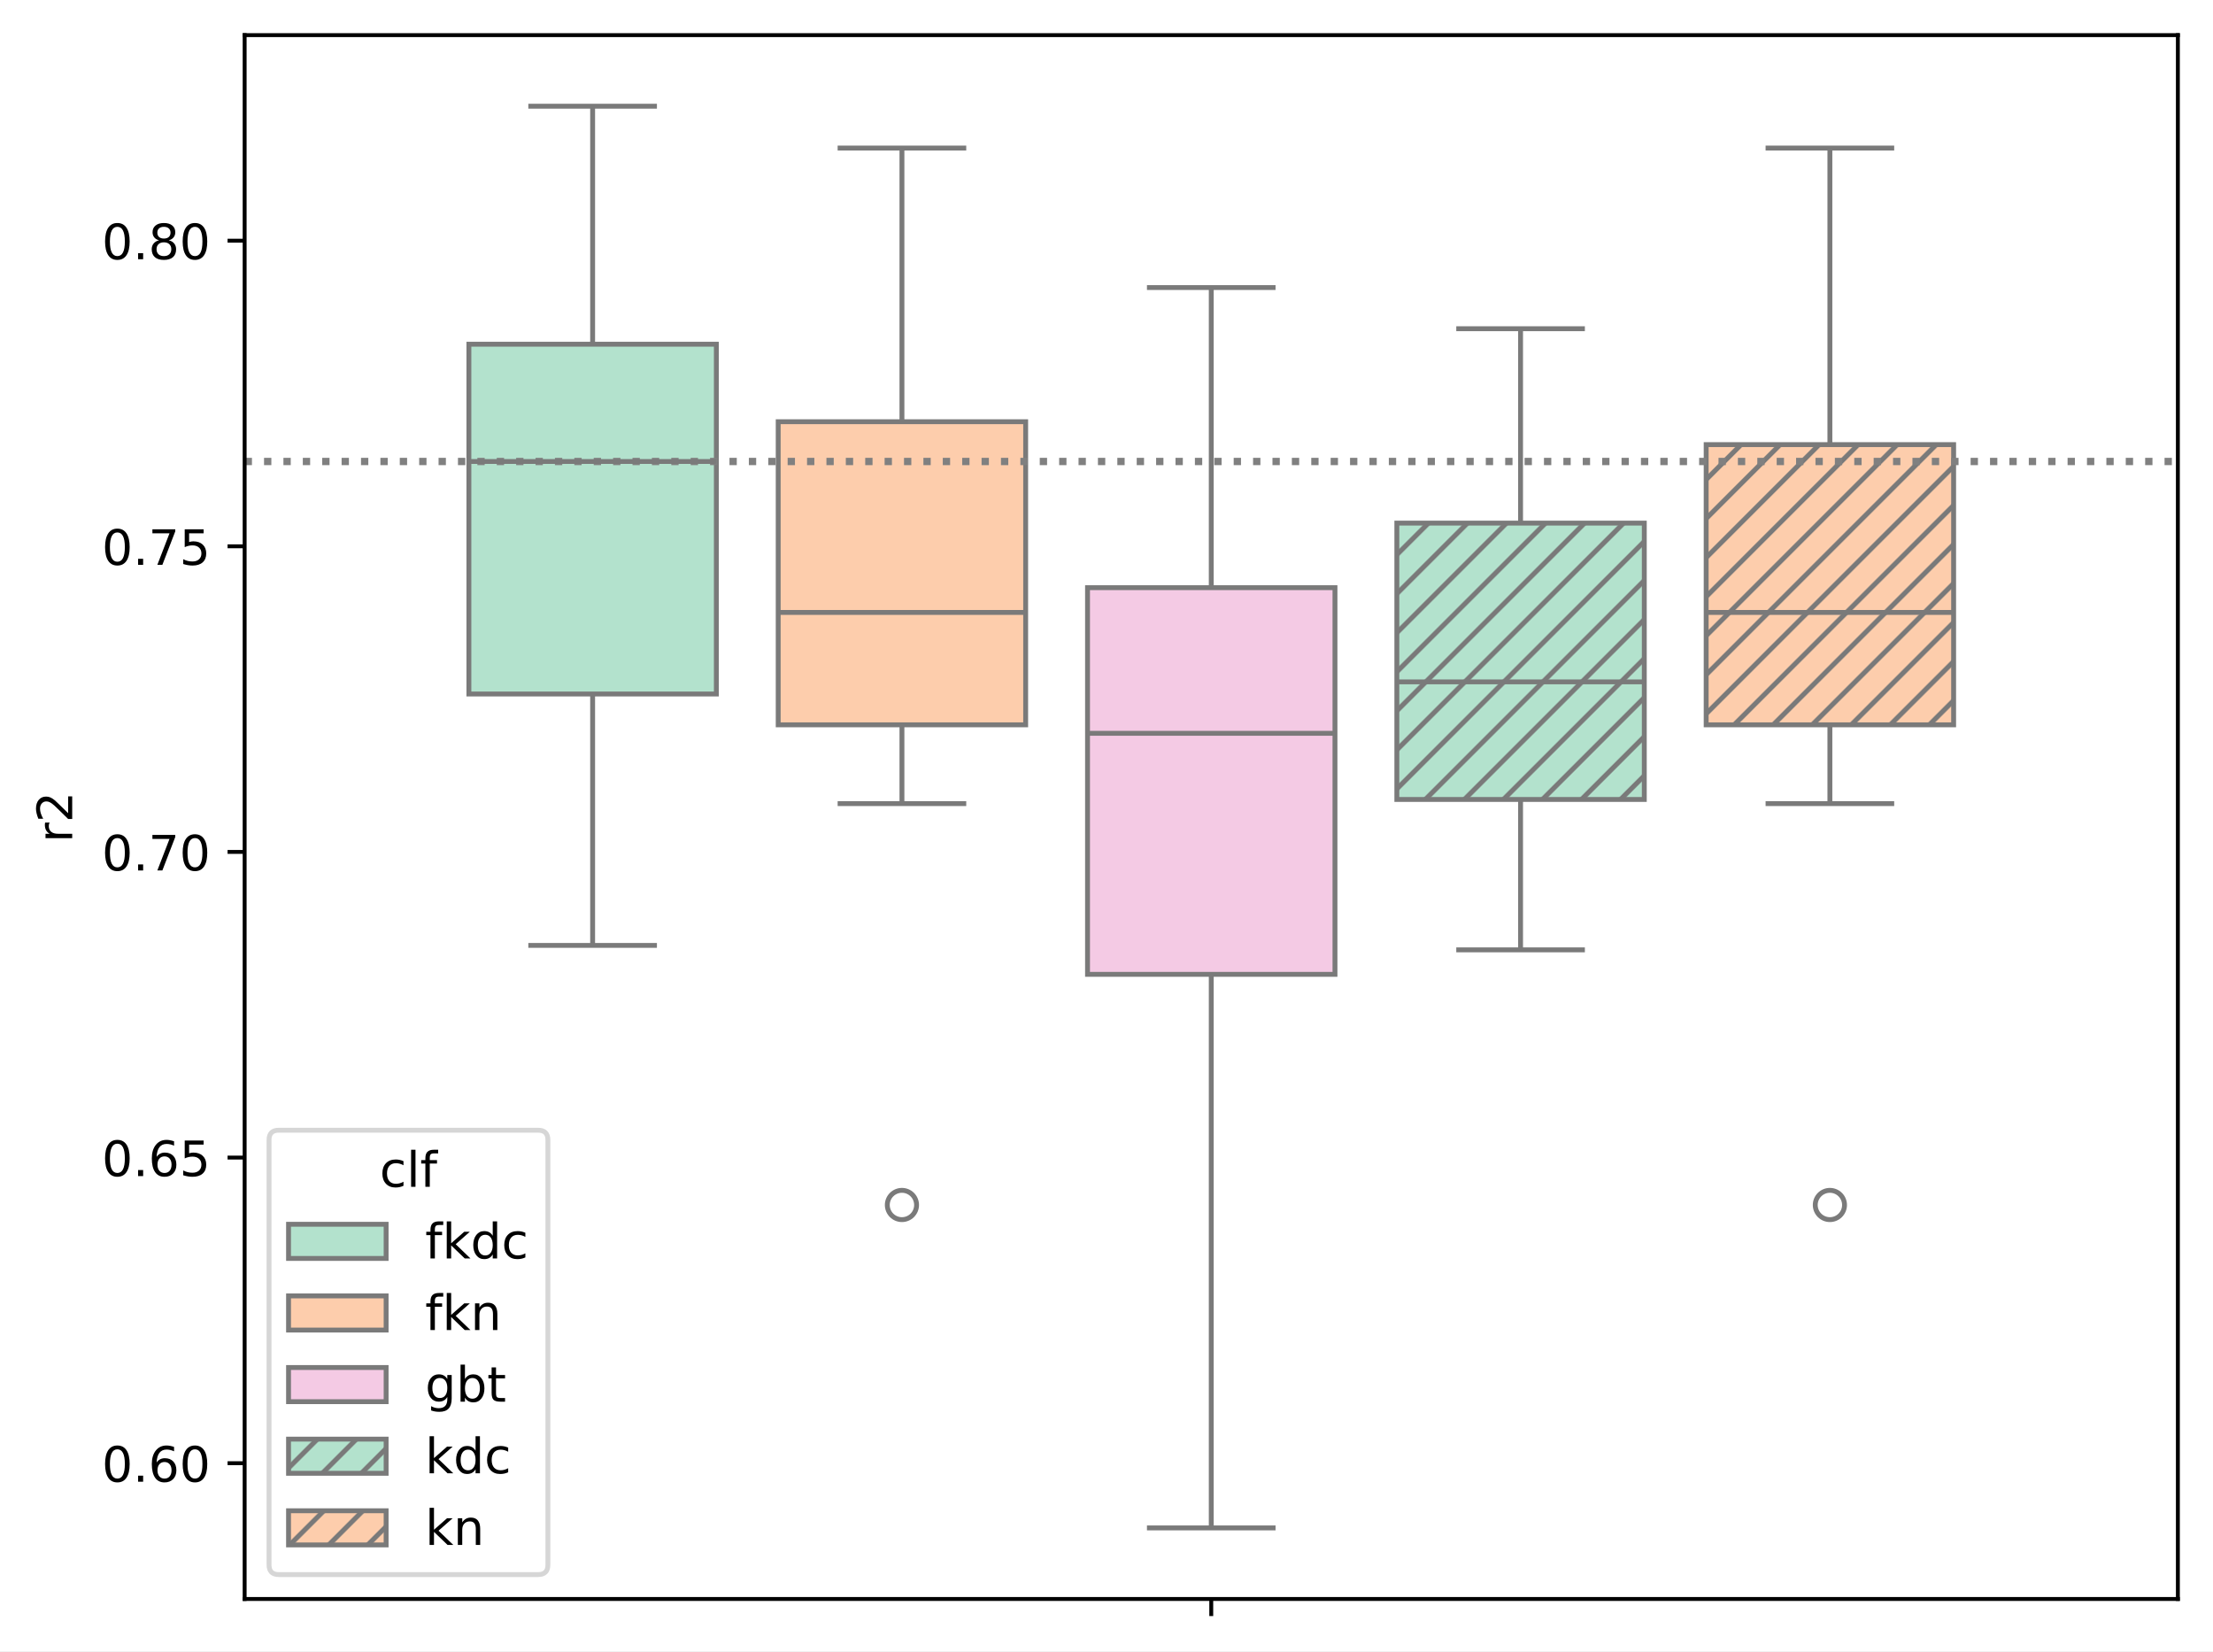
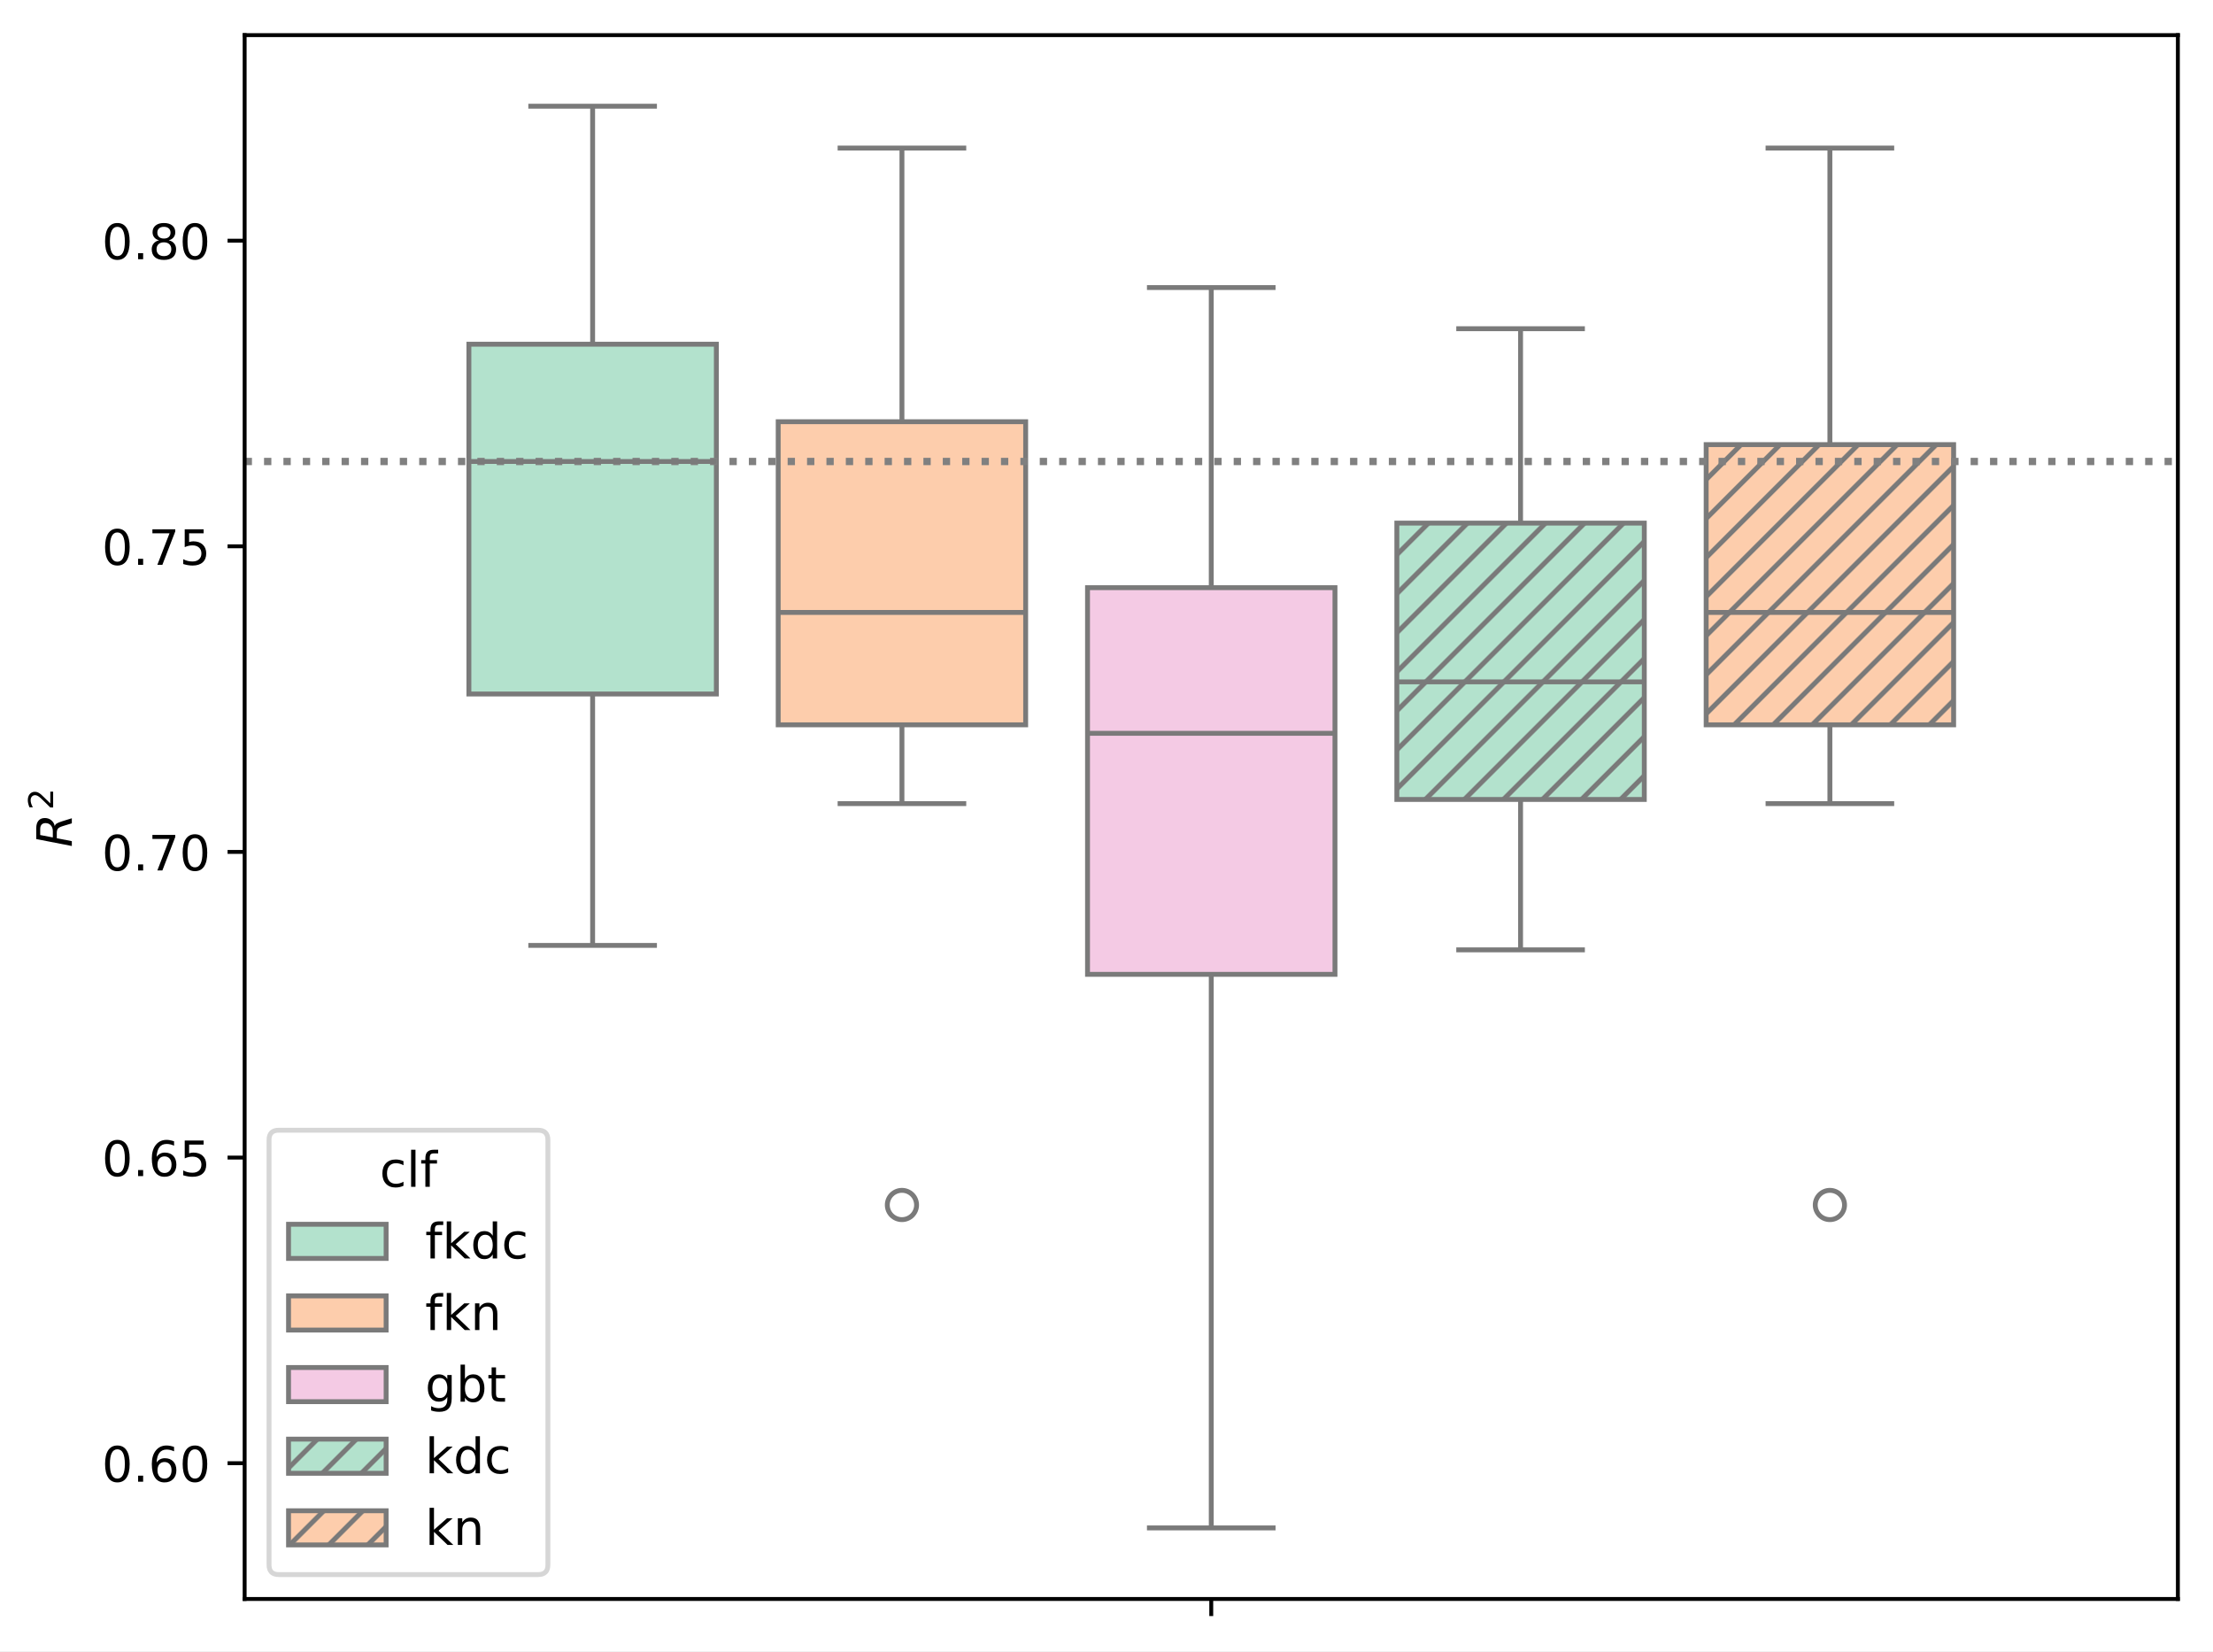
<svg xmlns="http://www.w3.org/2000/svg" xmlns:xlink="http://www.w3.org/1999/xlink" width="453.6pt" height="338.4pt" viewBox="0 0 453.6 338.4" version="1.1">
  <defs>
    <style type="text/css">*{stroke-linejoin: round; stroke-linecap: butt}</style>
  </defs>
  <g id="figure_1">
    <g id="patch_1">
      <path d="M 0 338.4  L 453.6 338.4  L 453.6 0  L 0 0  z " style="fill: #ffffff" />
    </g>
    <g id="axes_1">
      <g id="patch_2">
        <path d="M 50.144 327.7  L 446.4 327.7  L 446.4 7.2  L 50.144 7.2  z " style="fill: #ffffff" />
      </g>
      <g id="patch_3">
        <path d="M 248.272 1051.493  L 248.272 1051.493  L 248.272 1051.493  L 248.272 1051.493  z " clip-path="url(#p3b1d81f446)" style="fill: #b3e2cd; stroke: #7a7a7a; stroke-linejoin: miter" />
      </g>
      <g id="patch_4">
        <path d="M 248.272 1051.493  L 248.272 1051.493  L 248.272 1051.493  L 248.272 1051.493  z " clip-path="url(#p3b1d81f446)" style="fill: #fdcdac; stroke: #7a7a7a; stroke-linejoin: miter" />
      </g>
      <g id="patch_5">
        <path d="M 248.272 1051.493  L 248.272 1051.493  L 248.272 1051.493  L 248.272 1051.493  z " clip-path="url(#p3b1d81f446)" style="fill: #f4cae4; stroke: #7a7a7a; stroke-linejoin: miter" />
      </g>
      <g id="patch_6">
        <path d="M 248.272 1051.493  L 248.272 1051.493  L 248.272 1051.493  L 248.272 1051.493  z " clip-path="url(#p3b1d81f446)" style="fill: #b3e2cd; stroke: #7a7a7a; stroke-linejoin: miter" />
      </g>
      <g id="patch_7">
        <path d="M 248.272 1051.493  L 248.272 1051.493  L 248.272 1051.493  L 248.272 1051.493  z " clip-path="url(#p3b1d81f446)" style="fill: #fdcdac; stroke: #7a7a7a; stroke-linejoin: miter" />
      </g>
      <g id="matplotlib.axis_1">
        <g id="xtick_1">
          <g id="line2d_1">
            <defs>
              <path id="m38f3b05bbe" d="M 0 0  L 0 3.5  " style="stroke: #000000; stroke-width: 0.8" />
            </defs>
            <g>
              <use xlink:href="#m38f3b05bbe" x="248.272" y="327.7" style="stroke: #000000; stroke-width: 0.8" />
            </g>
          </g>
        </g>
      </g>
      <g id="matplotlib.axis_2">
        <g id="ytick_1">
          <g id="line2d_2">
            <defs>
              <path id="mbd2f377c6c" d="M 0 0  L -3.5 0  " style="stroke: #000000; stroke-width: 0.8" />
            </defs>
            <g>
              <use xlink:href="#mbd2f377c6c" x="50.144" y="299.869" style="stroke: #000000; stroke-width: 0.8" />
            </g>
          </g>
          <g id="text_1">
            <g transform="translate(20.87813 303.6682) scale(0.1 -0.1)">
              <defs>
                <path id="DejaVuSans-30" d="M 2034 4250  Q 1547 4250 1301 3770  Q 1056 3291 1056 2328  Q 1056 1369 1301 889  Q 1547 409 2034 409  Q 2525 409 2770 889  Q 3016 1369 3016 2328  Q 3016 3291 2770 3770  Q 2525 4250 2034 4250  z M 2034 4750  Q 2819 4750 3233 4129  Q 3647 3509 3647 2328  Q 3647 1150 3233 529  Q 2819 -91 2034 -91  Q 1250 -91 836 529  Q 422 1150 422 2328  Q 422 3509 836 4129  Q 1250 4750 2034 4750  z " transform="scale(0.015625)" />
                <path id="DejaVuSans-2e" d="M 684 794  L 1344 794  L 1344 0  L 684 0  L 684 794  z " transform="scale(0.015625)" />
                <path id="DejaVuSans-36" d="M 2113 2584  Q 1688 2584 1439 2293  Q 1191 2003 1191 1497  Q 1191 994 1439 701  Q 1688 409 2113 409  Q 2538 409 2786 701  Q 3034 994 3034 1497  Q 3034 2003 2786 2293  Q 2538 2584 2113 2584  z M 3366 4563  L 3366 3988  Q 3128 4100 2886 4159  Q 2644 4219 2406 4219  Q 1781 4219 1451 3797  Q 1122 3375 1075 2522  Q 1259 2794 1537 2939  Q 1816 3084 2150 3084  Q 2853 3084 3261 2657  Q 3669 2231 3669 1497  Q 3669 778 3244 343  Q 2819 -91 2113 -91  Q 1303 -91 875 529  Q 447 1150 447 2328  Q 447 3434 972 4092  Q 1497 4750 2381 4750  Q 2619 4750 2861 4703  Q 3103 4656 3366 4563  z " transform="scale(0.015625)" />
              </defs>
              <use xlink:href="#DejaVuSans-30" />
              <use xlink:href="#DejaVuSans-2e" transform="translate(63.62305 0)" />
              <use xlink:href="#DejaVuSans-36" transform="translate(95.41016 0)" />
              <use xlink:href="#DejaVuSans-30" transform="translate(159.0332 0)" />
            </g>
          </g>
        </g>
        <g id="ytick_2">
          <g id="line2d_3">
            <g>
              <use xlink:href="#mbd2f377c6c" x="50.144" y="237.234" style="stroke: #000000; stroke-width: 0.8" />
            </g>
          </g>
          <g id="text_2">
            <g transform="translate(20.87813 241.0329) scale(0.1 -0.1)">
              <defs>
                <path id="DejaVuSans-35" d="M 691 4666  L 3169 4666  L 3169 4134  L 1269 4134  L 1269 2991  Q 1406 3038 1543 3061  Q 1681 3084 1819 3084  Q 2600 3084 3056 2656  Q 3513 2228 3513 1497  Q 3513 744 3044 326  Q 2575 -91 1722 -91  Q 1428 -91 1123 -41  Q 819 9 494 109  L 494 744  Q 775 591 1075 516  Q 1375 441 1709 441  Q 2250 441 2565 725  Q 2881 1009 2881 1497  Q 2881 1984 2565 2268  Q 2250 2553 1709 2553  Q 1456 2553 1204 2497  Q 953 2441 691 2322  L 691 4666  z " transform="scale(0.015625)" />
              </defs>
              <use xlink:href="#DejaVuSans-30" />
              <use xlink:href="#DejaVuSans-2e" transform="translate(63.62305 0)" />
              <use xlink:href="#DejaVuSans-36" transform="translate(95.41016 0)" />
              <use xlink:href="#DejaVuSans-35" transform="translate(159.0332 0)" />
            </g>
          </g>
        </g>
        <g id="ytick_3">
          <g id="line2d_4">
            <g>
              <use xlink:href="#mbd2f377c6c" x="50.144" y="174.598" style="stroke: #000000; stroke-width: 0.8" />
            </g>
          </g>
          <g id="text_3">
            <g transform="translate(20.87813 178.3976) scale(0.1 -0.1)">
              <defs>
                <path id="DejaVuSans-37" d="M 525 4666  L 3525 4666  L 3525 4397  L 1831 0  L 1172 0  L 2766 4134  L 525 4134  L 525 4666  z " transform="scale(0.015625)" />
              </defs>
              <use xlink:href="#DejaVuSans-30" />
              <use xlink:href="#DejaVuSans-2e" transform="translate(63.62305 0)" />
              <use xlink:href="#DejaVuSans-37" transform="translate(95.41016 0)" />
              <use xlink:href="#DejaVuSans-30" transform="translate(159.0332 0)" />
            </g>
          </g>
        </g>
        <g id="ytick_4">
          <g id="line2d_5">
            <g>
              <use xlink:href="#mbd2f377c6c" x="50.144" y="111.963" style="stroke: #000000; stroke-width: 0.8" />
            </g>
          </g>
          <g id="text_4">
            <g transform="translate(20.87813 115.7623) scale(0.1 -0.1)">
              <use xlink:href="#DejaVuSans-30" />
              <use xlink:href="#DejaVuSans-2e" transform="translate(63.62305 0)" />
              <use xlink:href="#DejaVuSans-37" transform="translate(95.41016 0)" />
              <use xlink:href="#DejaVuSans-35" transform="translate(159.0332 0)" />
            </g>
          </g>
        </g>
        <g id="ytick_5">
          <g id="line2d_6">
            <g>
              <use xlink:href="#mbd2f377c6c" x="50.144" y="49.328" style="stroke: #000000; stroke-width: 0.8" />
            </g>
          </g>
          <g id="text_5">
            <g transform="translate(20.87813 53.127) scale(0.1 -0.1)">
              <defs>
                <path id="DejaVuSans-38" d="M 2034 2216  Q 1584 2216 1326 1975  Q 1069 1734 1069 1313  Q 1069 891 1326 650  Q 1584 409 2034 409  Q 2484 409 2743 651  Q 3003 894 3003 1313  Q 3003 1734 2745 1975  Q 2488 2216 2034 2216  z M 1403 2484  Q 997 2584 770 2862  Q 544 3141 544 3541  Q 544 4100 942 4425  Q 1341 4750 2034 4750  Q 2731 4750 3128 4425  Q 3525 4100 3525 3541  Q 3525 3141 3298 2862  Q 3072 2584 2669 2484  Q 3125 2378 3379 2068  Q 3634 1759 3634 1313  Q 3634 634 3220 271  Q 2806 -91 2034 -91  Q 1263 -91 848 271  Q 434 634 434 1313  Q 434 1759 690 2068  Q 947 2378 1403 2484  z M 1172 3481  Q 1172 3119 1398 2916  Q 1625 2713 2034 2713  Q 2441 2713 2670 2916  Q 2900 3119 2900 3481  Q 2900 3844 2670 4047  Q 2441 4250 2034 4250  Q 1625 4250 1398 4047  Q 1172 3844 1172 3481  z " transform="scale(0.015625)" />
              </defs>
              <use xlink:href="#DejaVuSans-30" />
              <use xlink:href="#DejaVuSans-2e" transform="translate(63.62305 0)" />
              <use xlink:href="#DejaVuSans-38" transform="translate(95.41016 0)" />
              <use xlink:href="#DejaVuSans-30" transform="translate(159.0332 0)" />
            </g>
          </g>
        </g>
        <g id="text_6">
-           <g transform="translate(14.79844 172.6867) rotate(-90) scale(0.1 -0.1)">
-             <defs>
-               <path id="DejaVuSans-72" d="M 2631 2963  Q 2534 3019 2420 3045  Q 2306 3072 2169 3072  Q 1681 3072 1420 2755  Q 1159 2438 1159 1844  L 1159 0  L 581 0  L 581 3500  L 1159 3500  L 1159 2956  Q 1341 3275 1631 3429  Q 1922 3584 2338 3584  Q 2397 3584 2469 3576  Q 2541 3569 2628 3553  L 2631 2963  z " transform="scale(0.015625)" />
+           <g transform="translate(14.79844 173.65) rotate(-90) scale(0.1 -0.1)">
+             <defs>
+               <path id="DejaVuSans-Oblique-52" d="M 1613 4147  L 1294 2491  L 2106 2491  Q 2584 2491 2879 2755  Q 3175 3019 3175 3444  Q 3175 3784 2976 3965  Q 2778 4147 2406 4147  L 1613 4147  z M 2772 2241  Q 2972 2194 3105 2009  Q 3238 1825 3413 1275  L 3809 0  L 3144 0  L 2778 1197  Q 2638 1659 2453 1815  Q 2269 1972 1888 1972  L 1191 1972  L 806 0  L 172 0  L 1081 4666  L 2503 4666  Q 3150 4666 3495 4373  Q 3841 4081 3841 3531  Q 3841 3044 3547 2687  Q 3253 2331 2772 2241  z " transform="scale(0.015625)" />
              <path id="DejaVuSans-32" d="M 1228 531  L 3431 531  L 3431 0  L 469 0  L 469 531  Q 828 903 1448 1529  Q 2069 2156 2228 2338  Q 2531 2678 2651 2914  Q 2772 3150 2772 3378  Q 2772 3750 2511 3984  Q 2250 4219 1831 4219  Q 1534 4219 1204 4116  Q 875 4013 500 3803  L 500 4441  Q 881 4594 1212 4672  Q 1544 4750 1819 4750  Q 2544 4750 2975 4387  Q 3406 4025 3406 3419  Q 3406 3131 3298 2873  Q 3191 2616 2906 2266  Q 2828 2175 2409 1742  Q 1991 1309 1228 531  z " transform="scale(0.015625)" />
            </defs>
-             <use xlink:href="#DejaVuSans-72" />
-             <use xlink:href="#DejaVuSans-32" transform="translate(41.11328 0)" />
+             <use xlink:href="#DejaVuSans-Oblique-52" transform="translate(0 0.765625)" />
+             <use xlink:href="#DejaVuSans-32" transform="translate(76.49919 39.04688) scale(0.7)" />
          </g>
        </g>
      </g>
      <g id="patch_8">
        <path d="M 96.109 142.23  L 146.83 142.23  L 146.83 70.545  L 96.109 70.545  L 96.109 142.23  z " clip-path="url(#p3b1d81f446)" style="fill: #b3e2cd; stroke: #7a7a7a; stroke-linejoin: miter" />
      </g>
      <g id="line2d_7">
        <path d="M 121.47 142.23  L 121.47 193.756  " clip-path="url(#p3b1d81f446)" style="fill: none; stroke: #7a7a7a" />
      </g>
      <g id="line2d_8">
        <path d="M 121.47 70.545  L 121.47 21.768  " clip-path="url(#p3b1d81f446)" style="fill: none; stroke: #7a7a7a" />
      </g>
      <g id="line2d_9">
        <path d="M 108.79 193.756  L 134.15 193.756  " clip-path="url(#p3b1d81f446)" style="fill: none; stroke: #7a7a7a; stroke-linecap: square" />
      </g>
      <g id="line2d_10">
        <path d="M 108.79 21.768  L 134.15 21.768  " clip-path="url(#p3b1d81f446)" style="fill: none; stroke: #7a7a7a; stroke-linecap: square" />
      </g>
      <g id="line2d_11" />
      <g id="patch_9">
        <path d="M 159.51 148.55  L 210.231 148.55  L 210.231 86.428  L 159.51 86.428  L 159.51 148.55  z " clip-path="url(#p3b1d81f446)" style="fill: #fdcdac; stroke: #7a7a7a; stroke-linejoin: miter" />
      </g>
      <g id="line2d_12">
        <path d="M 184.871 148.55  L 184.871 164.693  " clip-path="url(#p3b1d81f446)" style="fill: none; stroke: #7a7a7a" />
      </g>
      <g id="line2d_13">
        <path d="M 184.871 86.428  L 184.871 30.343  " clip-path="url(#p3b1d81f446)" style="fill: none; stroke: #7a7a7a" />
      </g>
      <g id="line2d_14">
        <path d="M 172.191 164.693  L 197.551 164.693  " clip-path="url(#p3b1d81f446)" style="fill: none; stroke: #7a7a7a; stroke-linecap: square" />
      </g>
      <g id="line2d_15">
        <path d="M 172.191 30.343  L 197.551 30.343  " clip-path="url(#p3b1d81f446)" style="fill: none; stroke: #7a7a7a; stroke-linecap: square" />
      </g>
      <g id="line2d_16">
        <defs>
          <path id="mf2d42e0765" d="M 0 3  C 0.796 3 1.559 2.684 2.121 2.121  C 2.684 1.559 3 0.796 3 0  C 3 -0.796 2.684 -1.559 2.121 -2.121  C 1.559 -2.684 0.796 -3 0 -3  C -0.796 -3 -1.559 -2.684 -2.121 -2.121  C -2.684 -1.559 -3 -0.796 -3 0  C -3 0.796 -2.684 1.559 -2.121 2.121  C -1.559 2.684 -0.796 3 0 3  z " style="stroke: #7a7a7a" />
        </defs>
        <g clip-path="url(#p3b1d81f446)">
          <use xlink:href="#mf2d42e0765" x="184.871" y="246.954" style="fill-opacity: 0; stroke: #7a7a7a" />
        </g>
      </g>
      <g id="patch_10">
        <path d="M 222.911 199.686  L 273.632 199.686  L 273.632 120.44  L 222.911 120.44  L 222.911 199.686  z " clip-path="url(#p3b1d81f446)" style="fill: #f4cae4; stroke: #7a7a7a; stroke-linejoin: miter" />
      </g>
      <g id="line2d_17">
        <path d="M 248.272 199.686  L 248.272 313.132  " clip-path="url(#p3b1d81f446)" style="fill: none; stroke: #7a7a7a" />
      </g>
      <g id="line2d_18">
        <path d="M 248.272 120.44  L 248.272 58.934  " clip-path="url(#p3b1d81f446)" style="fill: none; stroke: #7a7a7a" />
      </g>
      <g id="line2d_19">
        <path d="M 235.592 313.132  L 260.952 313.132  " clip-path="url(#p3b1d81f446)" style="fill: none; stroke: #7a7a7a; stroke-linecap: square" />
      </g>
      <g id="line2d_20">
        <path d="M 235.592 58.934  L 260.952 58.934  " clip-path="url(#p3b1d81f446)" style="fill: none; stroke: #7a7a7a; stroke-linecap: square" />
      </g>
      <g id="line2d_21" />
      <g id="patch_11">
        <path d="M 286.312 163.844  L 337.033 163.844  L 337.033 107.208  L 286.312 107.208  L 286.312 163.844  z " clip-path="url(#p3b1d81f446)" style="fill: url(#h5c36d2b54f); stroke: #7a7a7a; stroke-linejoin: miter" />
      </g>
      <g id="line2d_22">
        <path d="M 311.673 163.844  L 311.673 194.666  " clip-path="url(#p3b1d81f446)" style="fill: none; stroke: #7a7a7a" />
      </g>
      <g id="line2d_23">
        <path d="M 311.673 107.208  L 311.673 67.367  " clip-path="url(#p3b1d81f446)" style="fill: none; stroke: #7a7a7a" />
      </g>
      <g id="line2d_24">
        <path d="M 298.993 194.666  L 324.353 194.666  " clip-path="url(#p3b1d81f446)" style="fill: none; stroke: #7a7a7a; stroke-linecap: square" />
      </g>
      <g id="line2d_25">
        <path d="M 298.993 67.367  L 324.353 67.367  " clip-path="url(#p3b1d81f446)" style="fill: none; stroke: #7a7a7a; stroke-linecap: square" />
      </g>
      <g id="line2d_26" />
      <g id="patch_12">
        <path d="M 349.713 148.55  L 400.434 148.55  L 400.434 91.121  L 349.713 91.121  L 349.713 148.55  z " clip-path="url(#p3b1d81f446)" style="fill: url(#h0577782f04); stroke: #7a7a7a; stroke-linejoin: miter" />
      </g>
      <g id="line2d_27">
        <path d="M 375.074 148.55  L 375.074 164.693  " clip-path="url(#p3b1d81f446)" style="fill: none; stroke: #7a7a7a" />
      </g>
      <g id="line2d_28">
        <path d="M 375.074 91.121  L 375.074 30.343  " clip-path="url(#p3b1d81f446)" style="fill: none; stroke: #7a7a7a" />
      </g>
      <g id="line2d_29">
        <path d="M 362.394 164.693  L 387.754 164.693  " clip-path="url(#p3b1d81f446)" style="fill: none; stroke: #7a7a7a; stroke-linecap: square" />
      </g>
      <g id="line2d_30">
        <path d="M 362.394 30.343  L 387.754 30.343  " clip-path="url(#p3b1d81f446)" style="fill: none; stroke: #7a7a7a; stroke-linecap: square" />
      </g>
      <g id="line2d_31">
        <g clip-path="url(#p3b1d81f446)">
          <use xlink:href="#mf2d42e0765" x="375.074" y="246.954" style="fill-opacity: 0; stroke: #7a7a7a" />
        </g>
      </g>
      <g id="line2d_32">
        <path d="M 50.144 94.576  L 446.4 94.576  " clip-path="url(#p3b1d81f446)" style="fill: none; stroke-dasharray: 1.5,2.475; stroke-dashoffset: 0; stroke: #808080; stroke-width: 1.5" />
      </g>
      <g id="line2d_33">
        <path d="M 96.109 94.576  L 146.83 94.576  " clip-path="url(#p3b1d81f446)" style="fill: none; stroke: #7a7a7a" />
      </g>
      <g id="line2d_34">
        <path d="M 159.51 125.517  L 210.231 125.517  " clip-path="url(#p3b1d81f446)" style="fill: none; stroke: #7a7a7a" />
      </g>
      <g id="line2d_35">
        <path d="M 222.911 150.284  L 273.632 150.284  " clip-path="url(#p3b1d81f446)" style="fill: none; stroke: #7a7a7a" />
      </g>
      <g id="line2d_36">
        <path d="M 286.312 139.747  L 337.033 139.747  " clip-path="url(#p3b1d81f446)" style="fill: none; stroke: #7a7a7a" />
      </g>
      <g id="line2d_37">
        <path d="M 349.713 125.517  L 400.434 125.517  " clip-path="url(#p3b1d81f446)" style="fill: none; stroke: #7a7a7a" />
      </g>
      <g id="patch_13">
        <path d="M 50.144 327.7  L 50.144 7.2  " style="fill: none; stroke: #000000; stroke-width: 0.8; stroke-linejoin: miter; stroke-linecap: square" />
      </g>
      <g id="patch_14">
        <path d="M 446.4 327.7  L 446.4 7.2  " style="fill: none; stroke: #000000; stroke-width: 0.8; stroke-linejoin: miter; stroke-linecap: square" />
      </g>
      <g id="patch_15">
        <path d="M 50.144 327.7  L 446.4 327.7  " style="fill: none; stroke: #000000; stroke-width: 0.8; stroke-linejoin: miter; stroke-linecap: square" />
      </g>
      <g id="patch_16">
        <path d="M 50.144 7.2  L 446.4 7.2  " style="fill: none; stroke: #000000; stroke-width: 0.8; stroke-linejoin: miter; stroke-linecap: square" />
      </g>
      <g id="legend_1">
        <g id="patch_17">
          <path d="M 57.144 322.7  L 110.302 322.7  Q 112.302 322.7 112.302 320.7  L 112.302 233.631  Q 112.302 231.631 110.302 231.631  L 57.144 231.631  Q 55.144 231.631 55.144 233.631  L 55.144 320.7  Q 55.144 322.7 57.144 322.7  z " style="fill: #ffffff; opacity: 0.8; stroke: #cccccc; stroke-linejoin: miter" />
        </g>
        <g id="text_7">
          <g transform="translate(77.82422 243.2297) scale(0.1 -0.1)">
            <defs>
              <path id="DejaVuSans-63" d="M 3122 3366  L 3122 2828  Q 2878 2963 2633 3030  Q 2388 3097 2138 3097  Q 1578 3097 1268 2742  Q 959 2388 959 1747  Q 959 1106 1268 751  Q 1578 397 2138 397  Q 2388 397 2633 464  Q 2878 531 3122 666  L 3122 134  Q 2881 22 2623 -34  Q 2366 -91 2075 -91  Q 1284 -91 818 406  Q 353 903 353 1747  Q 353 2603 823 3093  Q 1294 3584 2113 3584  Q 2378 3584 2631 3529  Q 2884 3475 3122 3366  z " transform="scale(0.015625)" />
              <path id="DejaVuSans-6c" d="M 603 4863  L 1178 4863  L 1178 0  L 603 0  L 603 4863  z " transform="scale(0.015625)" />
              <path id="DejaVuSans-66" d="M 2375 4863  L 2375 4384  L 1825 4384  Q 1516 4384 1395 4259  Q 1275 4134 1275 3809  L 1275 3500  L 2222 3500  L 2222 3053  L 1275 3053  L 1275 0  L 697 0  L 697 3053  L 147 3053  L 147 3500  L 697 3500  L 697 3744  Q 697 4328 969 4595  Q 1241 4863 1831 4863  L 2375 4863  z " transform="scale(0.015625)" />
            </defs>
            <use xlink:href="#DejaVuSans-63" />
            <use xlink:href="#DejaVuSans-6c" transform="translate(54.98047 0)" />
            <use xlink:href="#DejaVuSans-66" transform="translate(82.76367 0)" />
          </g>
        </g>
        <g id="patch_18">
          <path d="M 59.144 257.908  L 79.144 257.908  L 79.144 250.908  L 59.144 250.908  z " style="fill: #b3e2cd; stroke: #7a7a7a; stroke-linejoin: miter" />
        </g>
        <g id="text_8">
          <g transform="translate(87.14375 257.9078) scale(0.1 -0.1)">
            <defs>
              <path id="DejaVuSans-6b" d="M 581 4863  L 1159 4863  L 1159 1991  L 2875 3500  L 3609 3500  L 1753 1863  L 3688 0  L 2938 0  L 1159 1709  L 1159 0  L 581 0  L 581 4863  z " transform="scale(0.015625)" />
              <path id="DejaVuSans-64" d="M 2906 2969  L 2906 4863  L 3481 4863  L 3481 0  L 2906 0  L 2906 525  Q 2725 213 2448 61  Q 2172 -91 1784 -91  Q 1150 -91 751 415  Q 353 922 353 1747  Q 353 2572 751 3078  Q 1150 3584 1784 3584  Q 2172 3584 2448 3432  Q 2725 3281 2906 2969  z M 947 1747  Q 947 1113 1208 752  Q 1469 391 1925 391  Q 2381 391 2643 752  Q 2906 1113 2906 1747  Q 2906 2381 2643 2742  Q 2381 3103 1925 3103  Q 1469 3103 1208 2742  Q 947 2381 947 1747  z " transform="scale(0.015625)" />
            </defs>
            <use xlink:href="#DejaVuSans-66" />
            <use xlink:href="#DejaVuSans-6b" transform="translate(35.20508 0)" />
            <use xlink:href="#DejaVuSans-64" transform="translate(93.11523 0)" />
            <use xlink:href="#DejaVuSans-63" transform="translate(156.5918 0)" />
          </g>
        </g>
        <g id="patch_19">
          <path d="M 59.144 272.586  L 79.144 272.586  L 79.144 265.586  L 59.144 265.586  z " style="fill: #fdcdac; stroke: #7a7a7a; stroke-linejoin: miter" />
        </g>
        <g id="text_9">
          <g transform="translate(87.14375 272.5859) scale(0.1 -0.1)">
            <defs>
              <path id="DejaVuSans-6e" d="M 3513 2113  L 3513 0  L 2938 0  L 2938 2094  Q 2938 2591 2744 2837  Q 2550 3084 2163 3084  Q 1697 3084 1428 2787  Q 1159 2491 1159 1978  L 1159 0  L 581 0  L 581 3500  L 1159 3500  L 1159 2956  Q 1366 3272 1645 3428  Q 1925 3584 2291 3584  Q 2894 3584 3203 3211  Q 3513 2838 3513 2113  z " transform="scale(0.015625)" />
            </defs>
            <use xlink:href="#DejaVuSans-66" />
            <use xlink:href="#DejaVuSans-6b" transform="translate(35.20508 0)" />
            <use xlink:href="#DejaVuSans-6e" transform="translate(93.11523 0)" />
          </g>
        </g>
        <g id="patch_20">
          <path d="M 59.144 287.264  L 79.144 287.264  L 79.144 280.264  L 59.144 280.264  z " style="fill: #f4cae4; stroke: #7a7a7a; stroke-linejoin: miter" />
        </g>
        <g id="text_10">
          <g transform="translate(87.14375 287.2641) scale(0.1 -0.1)">
            <defs>
              <path id="DejaVuSans-67" d="M 2906 1791  Q 2906 2416 2648 2759  Q 2391 3103 1925 3103  Q 1463 3103 1205 2759  Q 947 2416 947 1791  Q 947 1169 1205 825  Q 1463 481 1925 481  Q 2391 481 2648 825  Q 2906 1169 2906 1791  z M 3481 434  Q 3481 -459 3084 -895  Q 2688 -1331 1869 -1331  Q 1566 -1331 1297 -1286  Q 1028 -1241 775 -1147  L 775 -588  Q 1028 -725 1275 -790  Q 1522 -856 1778 -856  Q 2344 -856 2625 -561  Q 2906 -266 2906 331  L 2906 616  Q 2728 306 2450 153  Q 2172 0 1784 0  Q 1141 0 747 490  Q 353 981 353 1791  Q 353 2603 747 3093  Q 1141 3584 1784 3584  Q 2172 3584 2450 3431  Q 2728 3278 2906 2969  L 2906 3500  L 3481 3500  L 3481 434  z " transform="scale(0.015625)" />
              <path id="DejaVuSans-62" d="M 3116 1747  Q 3116 2381 2855 2742  Q 2594 3103 2138 3103  Q 1681 3103 1420 2742  Q 1159 2381 1159 1747  Q 1159 1113 1420 752  Q 1681 391 2138 391  Q 2594 391 2855 752  Q 3116 1113 3116 1747  z M 1159 2969  Q 1341 3281 1617 3432  Q 1894 3584 2278 3584  Q 2916 3584 3314 3078  Q 3713 2572 3713 1747  Q 3713 922 3314 415  Q 2916 -91 2278 -91  Q 1894 -91 1617 61  Q 1341 213 1159 525  L 1159 0  L 581 0  L 581 4863  L 1159 4863  L 1159 2969  z " transform="scale(0.015625)" />
              <path id="DejaVuSans-74" d="M 1172 4494  L 1172 3500  L 2356 3500  L 2356 3053  L 1172 3053  L 1172 1153  Q 1172 725 1289 603  Q 1406 481 1766 481  L 2356 481  L 2356 0  L 1766 0  Q 1100 0 847 248  Q 594 497 594 1153  L 594 3053  L 172 3053  L 172 3500  L 594 3500  L 594 4494  L 1172 4494  z " transform="scale(0.015625)" />
            </defs>
            <use xlink:href="#DejaVuSans-67" />
            <use xlink:href="#DejaVuSans-62" transform="translate(63.47656 0)" />
            <use xlink:href="#DejaVuSans-74" transform="translate(126.9531 0)" />
          </g>
        </g>
        <g id="patch_21">
          <path d="M 59.144 301.942  L 79.144 301.942  L 79.144 294.942  L 59.144 294.942  z " style="fill: url(#h5c36d2b54f); stroke: #7a7a7a; stroke-linejoin: miter" />
        </g>
        <g id="text_11">
          <g transform="translate(87.14375 301.9422) scale(0.1 -0.1)">
            <use xlink:href="#DejaVuSans-6b" />
            <use xlink:href="#DejaVuSans-64" transform="translate(57.91016 0)" />
            <use xlink:href="#DejaVuSans-63" transform="translate(121.3867 0)" />
          </g>
        </g>
        <g id="patch_22">
          <path d="M 59.144 316.62  L 79.144 316.62  L 79.144 309.62  L 59.144 309.62  z " style="fill: url(#h0577782f04); stroke: #7a7a7a; stroke-linejoin: miter" />
        </g>
        <g id="text_12">
          <g transform="translate(87.14375 316.6203) scale(0.1 -0.1)">
            <use xlink:href="#DejaVuSans-6b" />
            <use xlink:href="#DejaVuSans-6e" transform="translate(57.91016 0)" />
          </g>
        </g>
      </g>
    </g>
  </g>
  <defs>
    <clipPath id="p3b1d81f446">
      <rect x="50.144" y="7.2" width="396.256" height="320.5" />
    </clipPath>
  </defs>
  <defs>
    <pattern id="h5c36d2b54f" patternUnits="userSpaceOnUse" x="0" y="0" width="72" height="72">
      <rect x="0" y="0" width="73" height="73" fill="#b3e2cd" />
      <path d="M -36 36  L 36 -36  M -32 40  L 40 -32  M -28 44  L 44 -28  M -24 48  L 48 -24  M -20 52  L 52 -20  M -16 56  L 56 -16  M -12 60  L 60 -12  M -8 64  L 64 -8  M -4 68  L 68 -4  M 0 72  L 72 0  M 4 76  L 76 4  M 8 80  L 80 8  M 12 84  L 84 12  M 16 88  L 88 16  M 20 92  L 92 20  M 24 96  L 96 24  M 28 100  L 100 28  M 32 104  L 104 32  M 36 108  L 108 36  " style="fill: #7a7a7a; stroke: #7a7a7a; stroke-width: 1.0; stroke-linecap: butt; stroke-linejoin: miter" />
    </pattern>
    <pattern id="h0577782f04" patternUnits="userSpaceOnUse" x="0" y="0" width="72" height="72">
      <rect x="0" y="0" width="73" height="73" fill="#fdcdac" />
      <path d="M -36 36  L 36 -36  M -32 40  L 40 -32  M -28 44  L 44 -28  M -24 48  L 48 -24  M -20 52  L 52 -20  M -16 56  L 56 -16  M -12 60  L 60 -12  M -8 64  L 64 -8  M -4 68  L 68 -4  M 0 72  L 72 0  M 4 76  L 76 4  M 8 80  L 80 8  M 12 84  L 84 12  M 16 88  L 88 16  M 20 92  L 92 20  M 24 96  L 96 24  M 28 100  L 100 28  M 32 104  L 104 32  M 36 108  L 108 36  " style="fill: #7a7a7a; stroke: #7a7a7a; stroke-width: 1.0; stroke-linecap: butt; stroke-linejoin: miter" />
    </pattern>
  </defs>
</svg>
